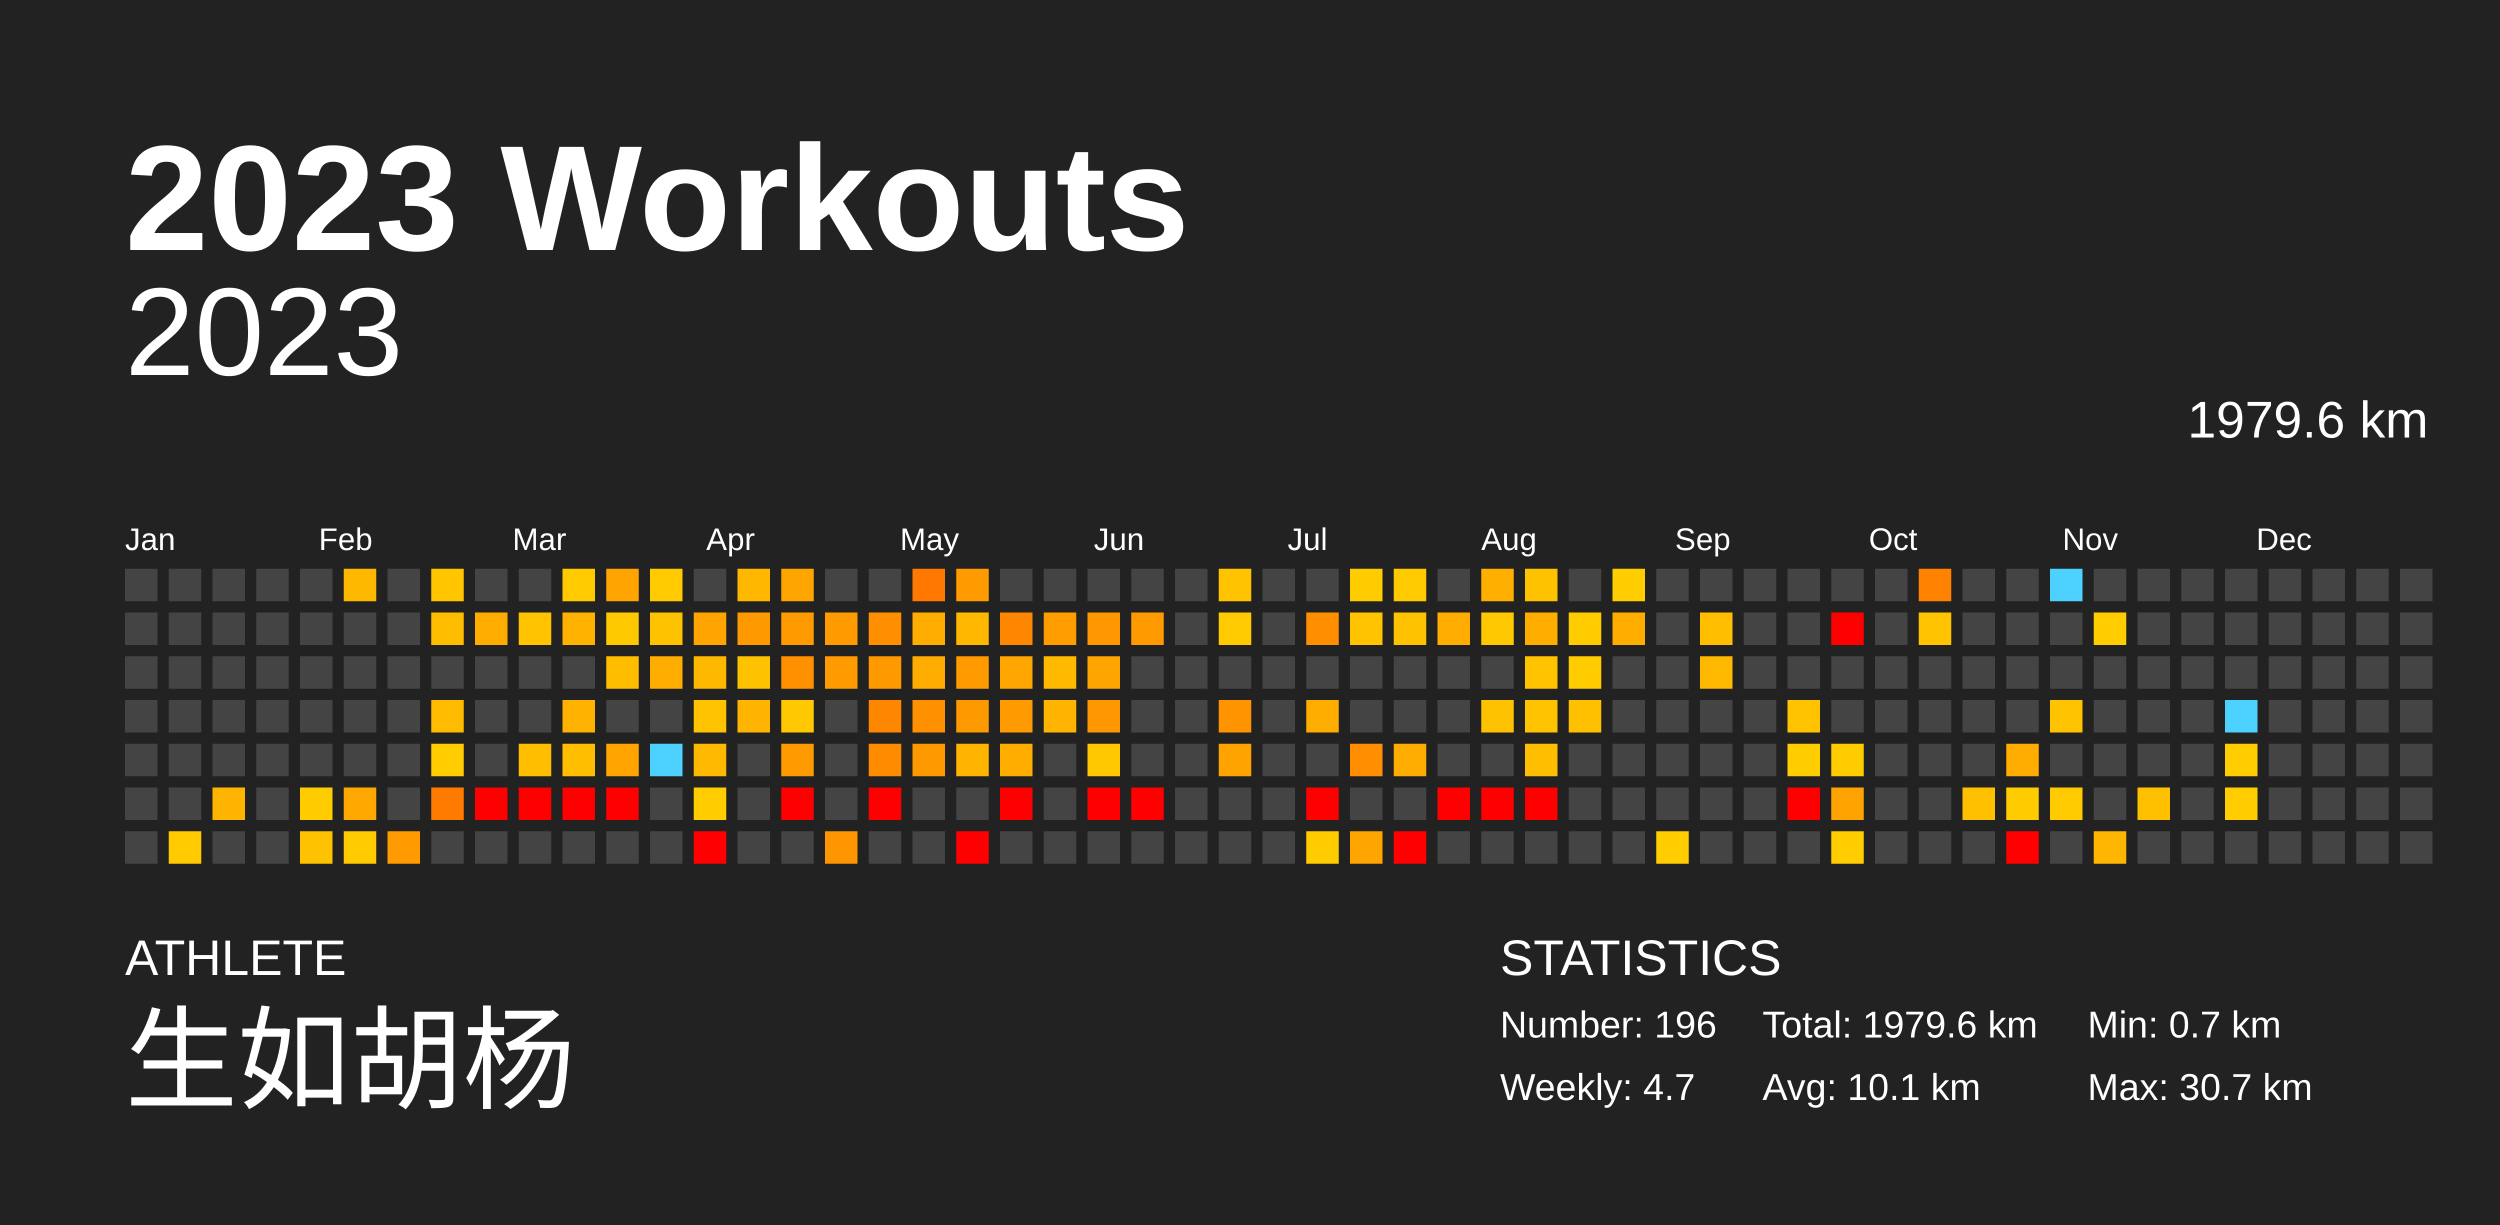
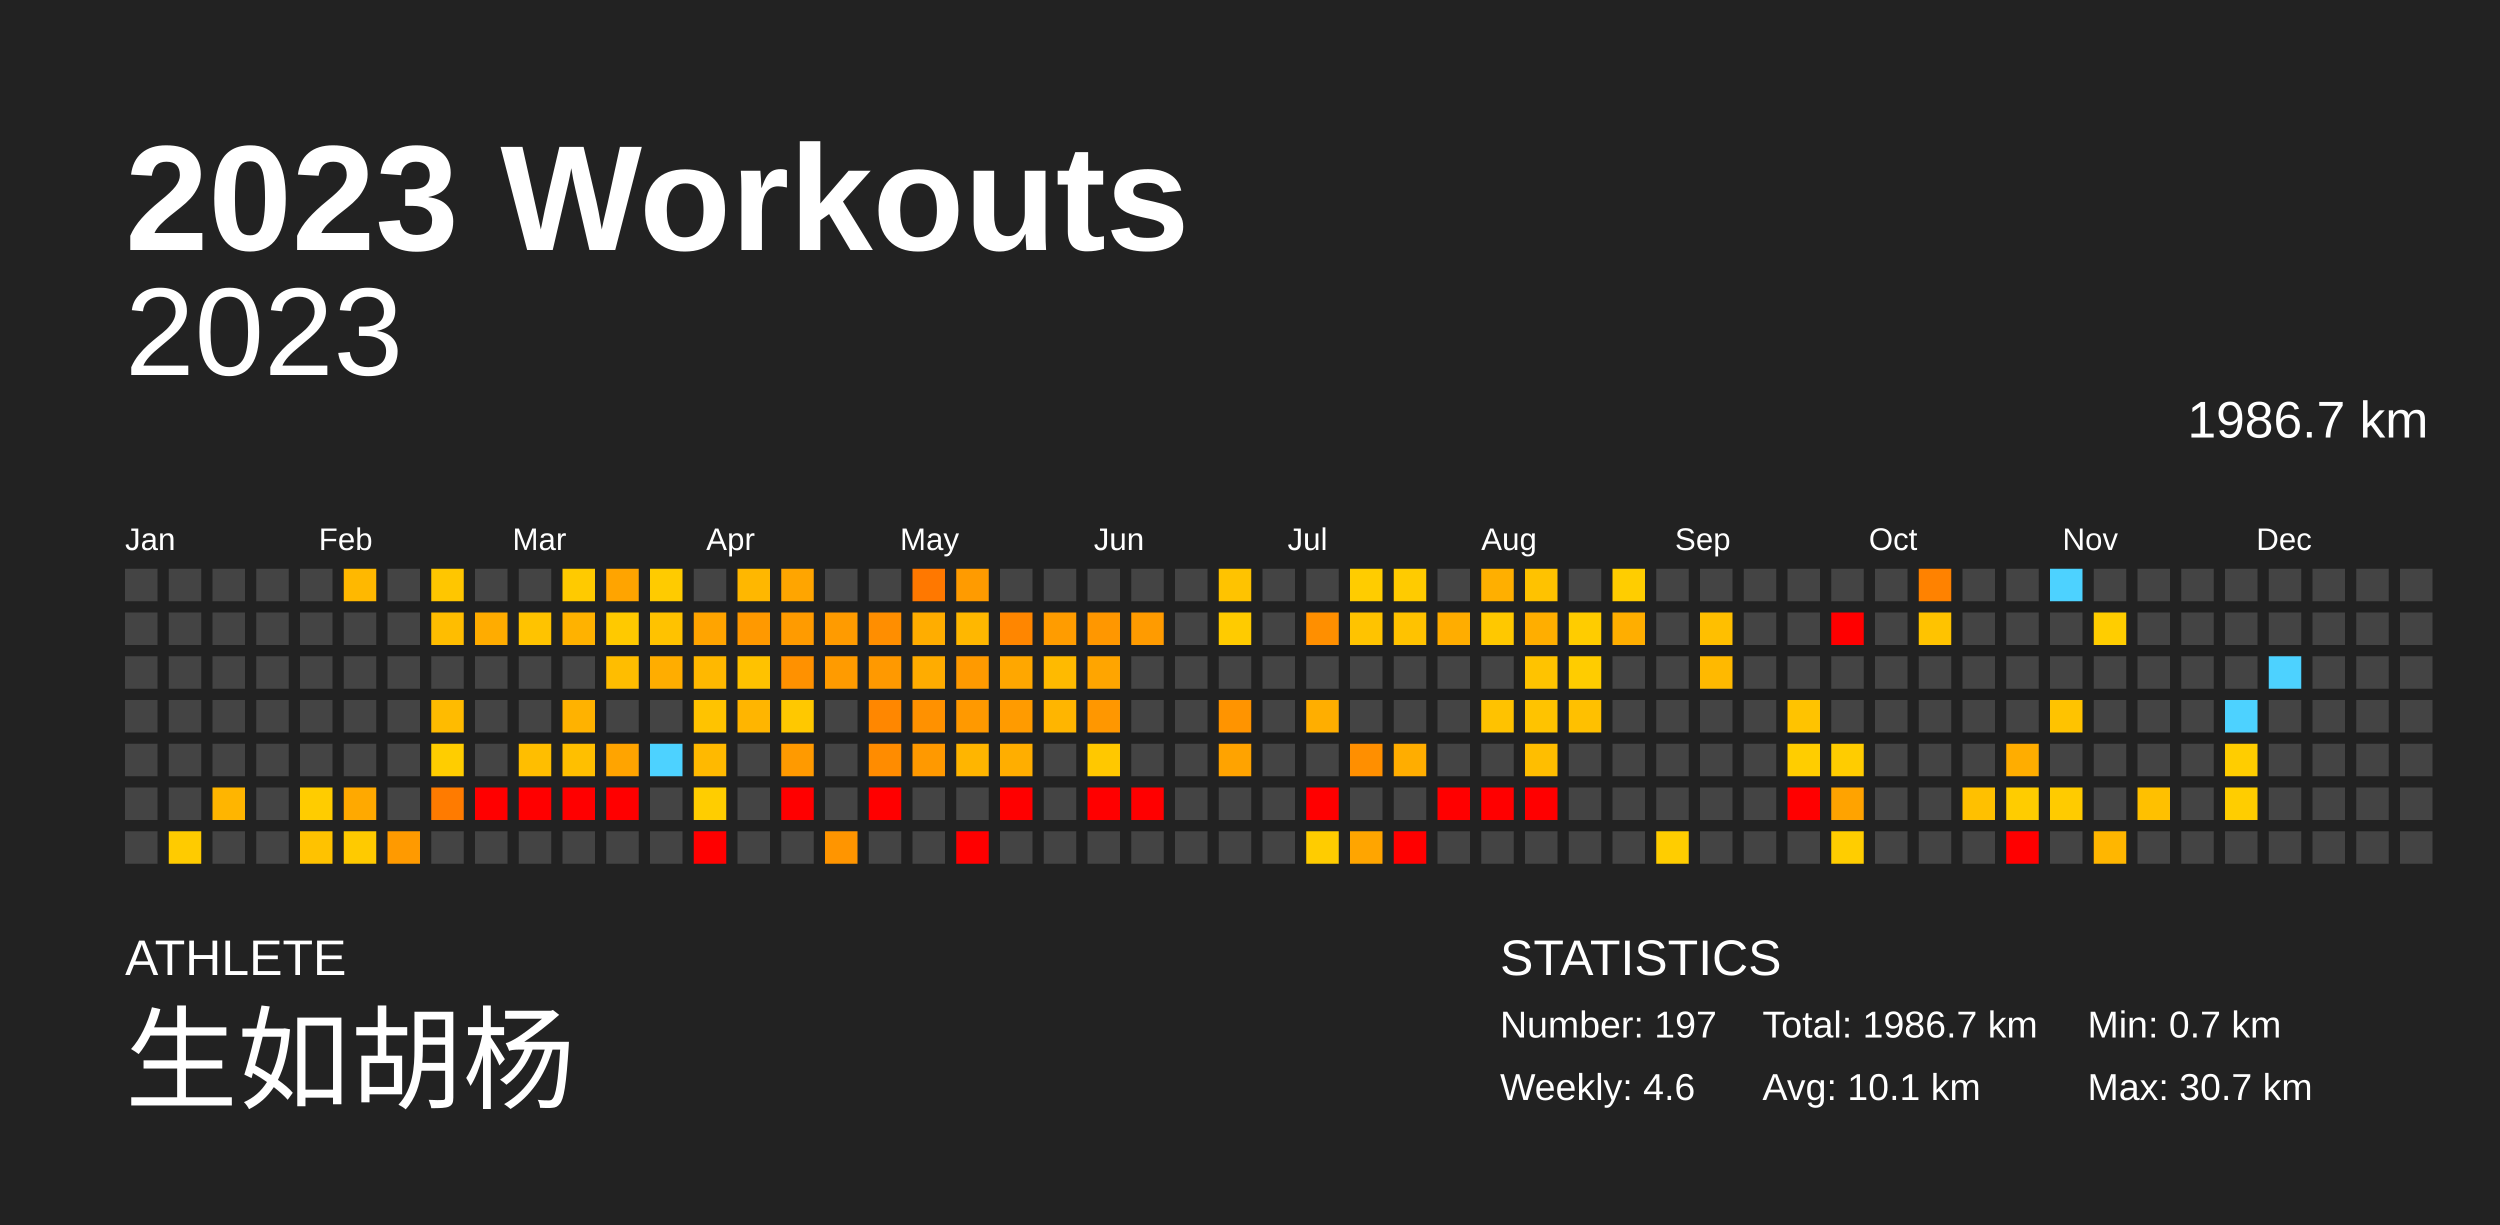
<svg xmlns="http://www.w3.org/2000/svg" baseProfile="full" height="98mm" version="1.1" viewBox="0,0,200,98" width="200mm">
  <defs />
  <rect fill="#222222" height="98" width="200" x="0" y="0" />
  <text fill="#FFFFFF" style="font-size:12px; font-family:Arial; font-weight:bold;" x="10" y="20">2023 Workouts</text>
  <text fill="#FFFFFF" style="font-size:4px; font-family:Arial" x="10" y="78">ATHLETE</text>
  <text fill="#FFFFFF" style="font-size:9px; font-family:Arial" x="10" y="88">生如胡杨</text>
  <text fill="#FFFFFF" style="font-size:4px; font-family:Arial" x="120" y="78">STATISTICS</text>
-   <text fill="#FFFFFF" style="font-size:3px; font-family:Arial" x="120" y="83">Number: 196</text>
-   <text fill="#FFFFFF" style="font-size:3px; font-family:Arial" x="120" y="88">Weekly: 4.7</text>
-   <text fill="#FFFFFF" style="font-size:3px; font-family:Arial" x="141" y="83">Total: 1979.6 km</text>
+   <text fill="#FFFFFF" style="font-size:3px; font-family:Arial" x="120" y="83">Number: 197</text>
+   <text fill="#FFFFFF" style="font-size:3px; font-family:Arial" x="120" y="88">Weekly: 4.6</text>
+   <text fill="#FFFFFF" style="font-size:3px; font-family:Arial" x="141" y="83">Total: 1986.7 km</text>
  <text fill="#FFFFFF" style="font-size:3px; font-family:Arial" x="141" y="88">Avg: 10.1 km</text>
  <text fill="#FFFFFF" style="font-size:3px; font-family:Arial" x="167" y="83">Min: 0.7 km</text>
  <text fill="#FFFFFF" style="font-size:3px; font-family:Arial" x="167" y="88">Max: 30.7 km</text>
  <text alignment-baseline="hanging" fill="#FFFFFF" style="font-size:10.0px; font-family:Arial;" x="10" y="30">2023</text>
-   <text alignment-baseline="hanging" fill="#FFFFFF" style="font-size:4.125px; font-family:Arial;" x="175" y="35">1979.6 km</text>
+   <text alignment-baseline="hanging" fill="#FFFFFF" style="font-size:4.125px; font-family:Arial;" x="175" y="35">1986.7 km</text>
  <text fill="#FFFFFF" style="font-size:2.5px; font-family:Arial" x="10.0" y="44">Jan</text>
  <text fill="#FFFFFF" style="font-size:2.5px; font-family:Arial" x="25.5" y="44">Feb</text>
  <text fill="#FFFFFF" style="font-size:2.5px; font-family:Arial" x="41.0" y="44">Mar</text>
  <text fill="#FFFFFF" style="font-size:2.5px; font-family:Arial" x="56.5" y="44">Apr</text>
  <text fill="#FFFFFF" style="font-size:2.5px; font-family:Arial" x="72.0" y="44">May</text>
  <text fill="#FFFFFF" style="font-size:2.5px; font-family:Arial" x="87.5" y="44">Jun</text>
  <text fill="#FFFFFF" style="font-size:2.5px; font-family:Arial" x="103.0" y="44">Jul</text>
  <text fill="#FFFFFF" style="font-size:2.5px; font-family:Arial" x="118.5" y="44">Aug</text>
  <text fill="#FFFFFF" style="font-size:2.5px; font-family:Arial" x="134.0" y="44">Sep</text>
  <text fill="#FFFFFF" style="font-size:2.5px; font-family:Arial" x="149.5" y="44">Oct</text>
  <text fill="#FFFFFF" style="font-size:2.5px; font-family:Arial" x="165.0" y="44">Nov</text>
  <text fill="#FFFFFF" style="font-size:2.5px; font-family:Arial" x="180.5" y="44">Dec</text>
  <rect fill="#444444" height="2.6" width="2.6" x="10.0" y="45.5" />
  <rect fill="#444444" height="2.6" width="2.6" x="10.0" y="49.0" />
  <rect fill="#444444" height="2.6" width="2.6" x="10.0" y="52.5" />
  <rect fill="#444444" height="2.6" width="2.6" x="10.0" y="56.0" />
  <rect fill="#444444" height="2.6" width="2.6" x="10.0" y="59.5" />
  <rect fill="#444444" height="2.6" width="2.6" x="10.0" y="63.0" />
  <rect fill="#444444" height="2.6" width="2.6" x="10.0" y="66.5" />
  <rect fill="#444444" height="2.6" width="2.6" x="13.5" y="45.5" />
  <rect fill="#444444" height="2.6" width="2.6" x="13.5" y="49.0" />
  <rect fill="#444444" height="2.6" width="2.6" x="13.5" y="52.5" />
  <rect fill="#444444" height="2.6" width="2.6" x="13.5" y="56.0" />
  <rect fill="#444444" height="2.6" width="2.6" x="13.5" y="59.5" />
  <rect fill="#444444" height="2.6" width="2.6" x="13.5" y="63.0" />
  <rect fill="#ffcb00" height="2.6" width="2.6" x="13.5" y="66.5" />
  <rect fill="#444444" height="2.6" width="2.6" x="17.0" y="45.5" />
  <rect fill="#444444" height="2.6" width="2.6" x="17.0" y="49.0" />
  <rect fill="#444444" height="2.6" width="2.6" x="17.0" y="52.5" />
  <rect fill="#444444" height="2.6" width="2.6" x="17.0" y="56.0" />
  <rect fill="#444444" height="2.6" width="2.6" x="17.0" y="59.5" />
  <rect fill="#ffb500" height="2.6" width="2.6" x="17.0" y="63.0" />
  <rect fill="#444444" height="2.6" width="2.6" x="17.0" y="66.5" />
  <rect fill="#444444" height="2.6" width="2.6" x="20.5" y="45.5" />
  <rect fill="#444444" height="2.6" width="2.6" x="20.5" y="49.0" />
  <rect fill="#444444" height="2.6" width="2.6" x="20.5" y="52.5" />
  <rect fill="#444444" height="2.6" width="2.6" x="20.5" y="56.0" />
  <rect fill="#444444" height="2.6" width="2.6" x="20.5" y="59.5" />
  <rect fill="#444444" height="2.6" width="2.6" x="20.5" y="63.0" />
  <rect fill="#444444" height="2.6" width="2.6" x="20.5" y="66.5" />
  <rect fill="#444444" height="2.6" width="2.6" x="24.0" y="45.5" />
  <rect fill="#444444" height="2.6" width="2.6" x="24.0" y="49.0" />
  <rect fill="#444444" height="2.6" width="2.6" x="24.0" y="52.5" />
  <rect fill="#444444" height="2.6" width="2.6" x="24.0" y="56.0" />
  <rect fill="#444444" height="2.6" width="2.6" x="24.0" y="59.5" />
  <rect fill="#ffcc00" height="2.6" width="2.6" x="24.0" y="63.0" />
  <rect fill="#ffc200" height="2.6" width="2.6" x="24.0" y="66.5" />
  <rect fill="#ffb800" height="2.6" width="2.6" x="27.5" y="45.5" />
  <rect fill="#444444" height="2.6" width="2.6" x="27.5" y="49.0" />
  <rect fill="#444444" height="2.6" width="2.6" x="27.5" y="52.5" />
  <rect fill="#444444" height="2.6" width="2.6" x="27.5" y="56.0" />
  <rect fill="#444444" height="2.6" width="2.6" x="27.5" y="59.5" />
  <rect fill="#ffa900" height="2.6" width="2.6" x="27.5" y="63.0" />
  <rect fill="#ffca00" height="2.6" width="2.6" x="27.5" y="66.5" />
  <rect fill="#444444" height="2.6" width="2.6" x="31.0" y="45.5" />
  <rect fill="#444444" height="2.6" width="2.6" x="31.0" y="49.0" />
  <rect fill="#444444" height="2.6" width="2.6" x="31.0" y="52.5" />
  <rect fill="#444444" height="2.6" width="2.6" x="31.0" y="56.0" />
  <rect fill="#444444" height="2.6" width="2.6" x="31.0" y="59.5" />
  <rect fill="#444444" height="2.6" width="2.6" x="31.0" y="63.0" />
  <rect fill="#ff9a00" height="2.6" width="2.6" x="31.0" y="66.5" />
  <rect fill="#ffc600" height="2.6" width="2.6" x="34.5" y="45.5" />
  <rect fill="#ffbd00" height="2.6" width="2.6" x="34.5" y="49.0" />
  <rect fill="#444444" height="2.6" width="2.6" x="34.5" y="52.5" />
  <rect fill="#ffbb00" height="2.6" width="2.6" x="34.5" y="56.0" />
  <rect fill="#ffcd00" height="2.6" width="2.6" x="34.5" y="59.5" />
  <rect fill="#ff7b00" height="2.6" width="2.6" x="34.5" y="63.0" />
  <rect fill="#444444" height="2.6" width="2.6" x="34.5" y="66.5" />
  <rect fill="#444444" height="2.6" width="2.6" x="38.0" y="45.5" />
  <rect fill="#ffac00" height="2.6" width="2.6" x="38.0" y="49.0" />
  <rect fill="#444444" height="2.6" width="2.6" x="38.0" y="52.5" />
  <rect fill="#444444" height="2.6" width="2.6" x="38.0" y="56.0" />
  <rect fill="#444444" height="2.6" width="2.6" x="38.0" y="59.5" />
  <rect fill="red" height="2.6" width="2.6" x="38.0" y="63.0" />
  <rect fill="#444444" height="2.6" width="2.6" x="38.0" y="66.5" />
  <rect fill="#444444" height="2.6" width="2.6" x="41.5" y="45.5" />
  <rect fill="#ffc300" height="2.6" width="2.6" x="41.5" y="49.0" />
  <rect fill="#444444" height="2.6" width="2.6" x="41.5" y="52.5" />
  <rect fill="#444444" height="2.6" width="2.6" x="41.5" y="56.0" />
  <rect fill="#ffbe00" height="2.6" width="2.6" x="41.5" y="59.5" />
  <rect fill="red" height="2.6" width="2.6" x="41.5" y="63.0" />
  <rect fill="#444444" height="2.6" width="2.6" x="41.5" y="66.5" />
  <rect fill="#ffca00" height="2.6" width="2.6" x="45.0" y="45.5" />
  <rect fill="#ffb200" height="2.6" width="2.6" x="45.0" y="49.0" />
  <rect fill="#444444" height="2.6" width="2.6" x="45.0" y="52.5" />
  <rect fill="#ffb200" height="2.6" width="2.6" x="45.0" y="56.0" />
  <rect fill="#ffbf00" height="2.6" width="2.6" x="45.0" y="59.5" />
  <rect fill="red" height="2.6" width="2.6" x="45.0" y="63.0" />
  <rect fill="#444444" height="2.6" width="2.6" x="45.0" y="66.5" />
  <rect fill="#ffa400" height="2.6" width="2.6" x="48.5" y="45.5" />
  <rect fill="#ffc900" height="2.6" width="2.6" x="48.5" y="49.0" />
  <rect fill="#ffbd00" height="2.6" width="2.6" x="48.5" y="52.5" />
  <rect fill="#444444" height="2.6" width="2.6" x="48.5" y="56.0" />
  <rect fill="#ffa400" height="2.6" width="2.6" x="48.5" y="59.5" />
  <rect fill="red" height="2.6" width="2.6" x="48.5" y="63.0" />
  <rect fill="#444444" height="2.6" width="2.6" x="48.5" y="66.5" />
  <rect fill="#ffcb00" height="2.6" width="2.6" x="52.0" y="45.5" />
  <rect fill="#ffc200" height="2.6" width="2.6" x="52.0" y="49.0" />
  <rect fill="#ffad00" height="2.6" width="2.6" x="52.0" y="52.5" />
  <rect fill="#444444" height="2.6" width="2.6" x="52.0" y="56.0" />
  <rect fill="#4dd2ff" height="2.6" width="2.6" x="52.0" y="59.5" />
  <rect fill="#444444" height="2.6" width="2.6" x="52.0" y="63.0" />
  <rect fill="#444444" height="2.6" width="2.6" x="52.0" y="66.5" />
  <rect fill="#444444" height="2.6" width="2.6" x="55.5" y="45.5" />
  <rect fill="#ffa400" height="2.6" width="2.6" x="55.5" y="49.0" />
  <rect fill="#ffb800" height="2.6" width="2.6" x="55.5" y="52.5" />
  <rect fill="#ffc300" height="2.6" width="2.6" x="55.5" y="56.0" />
  <rect fill="#ffb900" height="2.6" width="2.6" x="55.5" y="59.5" />
  <rect fill="#ffcd00" height="2.6" width="2.6" x="55.5" y="63.0" />
  <rect fill="red" height="2.6" width="2.6" x="55.5" y="66.5" />
  <rect fill="#ffb700" height="2.6" width="2.6" x="59.0" y="45.5" />
  <rect fill="#ff9900" height="2.6" width="2.6" x="59.0" y="49.0" />
  <rect fill="#ffc200" height="2.6" width="2.6" x="59.0" y="52.5" />
  <rect fill="#ffb500" height="2.6" width="2.6" x="59.0" y="56.0" />
  <rect fill="#444444" height="2.6" width="2.6" x="59.0" y="59.5" />
  <rect fill="#444444" height="2.6" width="2.6" x="59.0" y="63.0" />
  <rect fill="#444444" height="2.6" width="2.6" x="59.0" y="66.5" />
  <rect fill="#ffa500" height="2.6" width="2.6" x="62.5" y="45.5" />
  <rect fill="#ff9b00" height="2.6" width="2.6" x="62.5" y="49.0" />
  <rect fill="#ff9100" height="2.6" width="2.6" x="62.5" y="52.5" />
  <rect fill="#ffc800" height="2.6" width="2.6" x="62.5" y="56.0" />
  <rect fill="#ff9a00" height="2.6" width="2.6" x="62.5" y="59.5" />
  <rect fill="red" height="2.6" width="2.6" x="62.5" y="63.0" />
  <rect fill="#444444" height="2.6" width="2.6" x="62.5" y="66.5" />
  <rect fill="#444444" height="2.6" width="2.6" x="66.0" y="45.5" />
  <rect fill="#ff9b00" height="2.6" width="2.6" x="66.0" y="49.0" />
  <rect fill="#ff9b00" height="2.6" width="2.6" x="66.0" y="52.5" />
  <rect fill="#444444" height="2.6" width="2.6" x="66.0" y="56.0" />
  <rect fill="#444444" height="2.6" width="2.6" x="66.0" y="59.5" />
  <rect fill="#444444" height="2.6" width="2.6" x="66.0" y="63.0" />
  <rect fill="#ff9500" height="2.6" width="2.6" x="66.0" y="66.5" />
  <rect fill="#444444" height="2.6" width="2.6" x="69.5" y="45.5" />
  <rect fill="#ff8e00" height="2.6" width="2.6" x="69.5" y="49.0" />
  <rect fill="#ff9900" height="2.6" width="2.6" x="69.5" y="52.5" />
  <rect fill="#ff8700" height="2.6" width="2.6" x="69.5" y="56.0" />
  <rect fill="#ff8c00" height="2.6" width="2.6" x="69.5" y="59.5" />
  <rect fill="red" height="2.6" width="2.6" x="69.5" y="63.0" />
  <rect fill="#444444" height="2.6" width="2.6" x="69.5" y="66.5" />
  <rect fill="#ff7800" height="2.6" width="2.6" x="73.0" y="45.5" />
  <rect fill="#ffad00" height="2.6" width="2.6" x="73.0" y="49.0" />
  <rect fill="#ffac00" height="2.6" width="2.6" x="73.0" y="52.5" />
  <rect fill="#ff9100" height="2.6" width="2.6" x="73.0" y="56.0" />
  <rect fill="#ff9900" height="2.6" width="2.6" x="73.0" y="59.5" />
  <rect fill="#444444" height="2.6" width="2.6" x="73.0" y="63.0" />
  <rect fill="#444444" height="2.6" width="2.6" x="73.0" y="66.5" />
  <rect fill="#ff9b00" height="2.6" width="2.6" x="76.5" y="45.5" />
  <rect fill="#ffb700" height="2.6" width="2.6" x="76.5" y="49.0" />
  <rect fill="#ff9a00" height="2.6" width="2.6" x="76.5" y="52.5" />
  <rect fill="#ff9900" height="2.6" width="2.6" x="76.5" y="56.0" />
  <rect fill="#ffb500" height="2.6" width="2.6" x="76.5" y="59.5" />
  <rect fill="#444444" height="2.6" width="2.6" x="76.5" y="63.0" />
  <rect fill="red" height="2.6" width="2.6" x="76.5" y="66.5" />
  <rect fill="#444444" height="2.6" width="2.6" x="80.0" y="45.5" />
  <rect fill="#ff8600" height="2.6" width="2.6" x="80.0" y="49.0" />
  <rect fill="#ffa700" height="2.6" width="2.6" x="80.0" y="52.5" />
  <rect fill="#ff9b00" height="2.6" width="2.6" x="80.0" y="56.0" />
  <rect fill="#ffae00" height="2.6" width="2.6" x="80.0" y="59.5" />
  <rect fill="red" height="2.6" width="2.6" x="80.0" y="63.0" />
  <rect fill="#444444" height="2.6" width="2.6" x="80.0" y="66.5" />
  <rect fill="#444444" height="2.6" width="2.6" x="83.5" y="45.5" />
  <rect fill="#ff9c00" height="2.6" width="2.6" x="83.5" y="49.0" />
  <rect fill="#ffba00" height="2.6" width="2.6" x="83.5" y="52.5" />
  <rect fill="#ffb500" height="2.6" width="2.6" x="83.5" y="56.0" />
  <rect fill="#444444" height="2.6" width="2.6" x="83.5" y="59.5" />
  <rect fill="#444444" height="2.6" width="2.6" x="83.5" y="63.0" />
  <rect fill="#444444" height="2.6" width="2.6" x="83.5" y="66.5" />
  <rect fill="#444444" height="2.6" width="2.6" x="87.0" y="45.5" />
  <rect fill="#ff9700" height="2.6" width="2.6" x="87.0" y="49.0" />
  <rect fill="#ffa500" height="2.6" width="2.6" x="87.0" y="52.5" />
  <rect fill="#ff9700" height="2.6" width="2.6" x="87.0" y="56.0" />
  <rect fill="#ffc800" height="2.6" width="2.6" x="87.0" y="59.5" />
  <rect fill="red" height="2.6" width="2.6" x="87.0" y="63.0" />
  <rect fill="#444444" height="2.6" width="2.6" x="87.0" y="66.5" />
  <rect fill="#444444" height="2.6" width="2.6" x="90.5" y="45.5" />
  <rect fill="#ff9b00" height="2.6" width="2.6" x="90.5" y="49.0" />
  <rect fill="#444444" height="2.6" width="2.6" x="90.5" y="52.5" />
  <rect fill="#444444" height="2.6" width="2.6" x="90.5" y="56.0" />
  <rect fill="#444444" height="2.6" width="2.6" x="90.5" y="59.5" />
  <rect fill="red" height="2.6" width="2.6" x="90.5" y="63.0" />
  <rect fill="#444444" height="2.6" width="2.6" x="90.5" y="66.5" />
  <rect fill="#444444" height="2.6" width="2.6" x="94.0" y="45.5" />
  <rect fill="#444444" height="2.6" width="2.6" x="94.0" y="49.0" />
  <rect fill="#444444" height="2.6" width="2.6" x="94.0" y="52.5" />
  <rect fill="#444444" height="2.6" width="2.6" x="94.0" y="56.0" />
  <rect fill="#444444" height="2.6" width="2.6" x="94.0" y="59.5" />
  <rect fill="#444444" height="2.6" width="2.6" x="94.0" y="63.0" />
  <rect fill="#444444" height="2.6" width="2.6" x="94.0" y="66.5" />
  <rect fill="#ffc300" height="2.6" width="2.6" x="97.5" y="45.5" />
  <rect fill="#ffcb00" height="2.6" width="2.6" x="97.5" y="49.0" />
  <rect fill="#444444" height="2.6" width="2.6" x="97.5" y="52.5" />
  <rect fill="#ff9400" height="2.6" width="2.6" x="97.5" y="56.0" />
  <rect fill="#ffa300" height="2.6" width="2.6" x="97.5" y="59.5" />
  <rect fill="#444444" height="2.6" width="2.6" x="97.5" y="63.0" />
  <rect fill="#444444" height="2.6" width="2.6" x="97.5" y="66.5" />
  <rect fill="#444444" height="2.6" width="2.6" x="101.0" y="45.5" />
  <rect fill="#444444" height="2.6" width="2.6" x="101.0" y="49.0" />
  <rect fill="#444444" height="2.6" width="2.6" x="101.0" y="52.5" />
  <rect fill="#444444" height="2.6" width="2.6" x="101.0" y="56.0" />
  <rect fill="#444444" height="2.6" width="2.6" x="101.0" y="59.5" />
  <rect fill="#444444" height="2.6" width="2.6" x="101.0" y="63.0" />
  <rect fill="#444444" height="2.6" width="2.6" x="101.0" y="66.5" />
  <rect fill="#444444" height="2.6" width="2.6" x="104.5" y="45.5" />
  <rect fill="#ff8f00" height="2.6" width="2.6" x="104.5" y="49.0" />
  <rect fill="#444444" height="2.6" width="2.6" x="104.5" y="52.5" />
  <rect fill="#ffae00" height="2.6" width="2.6" x="104.5" y="56.0" />
  <rect fill="#444444" height="2.6" width="2.6" x="104.5" y="59.5" />
  <rect fill="red" height="2.6" width="2.6" x="104.5" y="63.0" />
  <rect fill="#ffcc00" height="2.6" width="2.6" x="104.5" y="66.5" />
  <rect fill="#ffcc00" height="2.6" width="2.6" x="108.0" y="45.5" />
  <rect fill="#ffc300" height="2.6" width="2.6" x="108.0" y="49.0" />
  <rect fill="#444444" height="2.6" width="2.6" x="108.0" y="52.5" />
  <rect fill="#444444" height="2.6" width="2.6" x="108.0" y="56.0" />
  <rect fill="#ff8f00" height="2.6" width="2.6" x="108.0" y="59.5" />
  <rect fill="#444444" height="2.6" width="2.6" x="108.0" y="63.0" />
  <rect fill="#ffa500" height="2.6" width="2.6" x="108.0" y="66.5" />
  <rect fill="#ffcb00" height="2.6" width="2.6" x="111.5" y="45.5" />
  <rect fill="#ffc200" height="2.6" width="2.6" x="111.5" y="49.0" />
  <rect fill="#444444" height="2.6" width="2.6" x="111.5" y="52.5" />
  <rect fill="#444444" height="2.6" width="2.6" x="111.5" y="56.0" />
  <rect fill="#ffad00" height="2.6" width="2.6" x="111.5" y="59.5" />
  <rect fill="#444444" height="2.6" width="2.6" x="111.5" y="63.0" />
  <rect fill="red" height="2.6" width="2.6" x="111.5" y="66.5" />
  <rect fill="#444444" height="2.6" width="2.6" x="115.0" y="45.5" />
  <rect fill="#ffad00" height="2.6" width="2.6" x="115.0" y="49.0" />
  <rect fill="#444444" height="2.6" width="2.6" x="115.0" y="52.5" />
  <rect fill="#444444" height="2.6" width="2.6" x="115.0" y="56.0" />
  <rect fill="#444444" height="2.6" width="2.6" x="115.0" y="59.5" />
  <rect fill="red" height="2.6" width="2.6" x="115.0" y="63.0" />
  <rect fill="#444444" height="2.6" width="2.6" x="115.0" y="66.5" />
  <rect fill="#ffaf00" height="2.6" width="2.6" x="118.5" y="45.5" />
  <rect fill="#ffc800" height="2.6" width="2.6" x="118.5" y="49.0" />
  <rect fill="#444444" height="2.6" width="2.6" x="118.5" y="52.5" />
  <rect fill="#ffc200" height="2.6" width="2.6" x="118.5" y="56.0" />
  <rect fill="#444444" height="2.6" width="2.6" x="118.5" y="59.5" />
  <rect fill="red" height="2.6" width="2.6" x="118.5" y="63.0" />
  <rect fill="#444444" height="2.6" width="2.6" x="118.5" y="66.5" />
  <rect fill="#ffc200" height="2.6" width="2.6" x="122.0" y="45.5" />
  <rect fill="#ffae00" height="2.6" width="2.6" x="122.0" y="49.0" />
  <rect fill="#ffc300" height="2.6" width="2.6" x="122.0" y="52.5" />
  <rect fill="#ffc300" height="2.6" width="2.6" x="122.0" y="56.0" />
  <rect fill="#ffbe00" height="2.6" width="2.6" x="122.0" y="59.5" />
  <rect fill="red" height="2.6" width="2.6" x="122.0" y="63.0" />
  <rect fill="#444444" height="2.6" width="2.6" x="122.0" y="66.5" />
  <rect fill="#444444" height="2.6" width="2.6" x="125.5" y="45.5" />
  <rect fill="#ffcc00" height="2.6" width="2.6" x="125.5" y="49.0" />
  <rect fill="#ffcc00" height="2.6" width="2.6" x="125.5" y="52.5" />
  <rect fill="#ffc000" height="2.6" width="2.6" x="125.5" y="56.0" />
  <rect fill="#444444" height="2.6" width="2.6" x="125.5" y="59.5" />
  <rect fill="#444444" height="2.6" width="2.6" x="125.5" y="63.0" />
  <rect fill="#444444" height="2.6" width="2.6" x="125.5" y="66.5" />
  <rect fill="#ffcd00" height="2.6" width="2.6" x="129.0" y="45.5" />
  <rect fill="#ffae00" height="2.6" width="2.6" x="129.0" y="49.0" />
  <rect fill="#444444" height="2.6" width="2.6" x="129.0" y="52.5" />
  <rect fill="#444444" height="2.6" width="2.6" x="129.0" y="56.0" />
  <rect fill="#444444" height="2.6" width="2.6" x="129.0" y="59.5" />
  <rect fill="#444444" height="2.6" width="2.6" x="129.0" y="63.0" />
  <rect fill="#444444" height="2.6" width="2.6" x="129.0" y="66.5" />
  <rect fill="#444444" height="2.6" width="2.6" x="132.5" y="45.5" />
  <rect fill="#444444" height="2.6" width="2.6" x="132.5" y="49.0" />
  <rect fill="#444444" height="2.6" width="2.6" x="132.5" y="52.5" />
  <rect fill="#444444" height="2.6" width="2.6" x="132.5" y="56.0" />
  <rect fill="#444444" height="2.6" width="2.6" x="132.5" y="59.5" />
  <rect fill="#444444" height="2.6" width="2.6" x="132.5" y="63.0" />
  <rect fill="#ffcd00" height="2.6" width="2.6" x="132.5" y="66.5" />
  <rect fill="#444444" height="2.6" width="2.6" x="136.0" y="45.5" />
  <rect fill="#ffbf00" height="2.6" width="2.6" x="136.0" y="49.0" />
  <rect fill="#ffb900" height="2.6" width="2.6" x="136.0" y="52.5" />
  <rect fill="#444444" height="2.6" width="2.6" x="136.0" y="56.0" />
  <rect fill="#444444" height="2.6" width="2.6" x="136.0" y="59.5" />
  <rect fill="#444444" height="2.6" width="2.6" x="136.0" y="63.0" />
  <rect fill="#444444" height="2.6" width="2.6" x="136.0" y="66.5" />
  <rect fill="#444444" height="2.6" width="2.6" x="139.5" y="45.5" />
  <rect fill="#444444" height="2.6" width="2.6" x="139.5" y="49.0" />
  <rect fill="#444444" height="2.6" width="2.6" x="139.5" y="52.5" />
  <rect fill="#444444" height="2.6" width="2.6" x="139.5" y="56.0" />
  <rect fill="#444444" height="2.6" width="2.6" x="139.5" y="59.5" />
  <rect fill="#444444" height="2.6" width="2.6" x="139.5" y="63.0" />
  <rect fill="#444444" height="2.6" width="2.6" x="139.5" y="66.5" />
  <rect fill="#444444" height="2.6" width="2.6" x="143.0" y="45.5" />
  <rect fill="#444444" height="2.6" width="2.6" x="143.0" y="49.0" />
  <rect fill="#444444" height="2.6" width="2.6" x="143.0" y="52.5" />
  <rect fill="#ffc300" height="2.6" width="2.6" x="143.0" y="56.0" />
  <rect fill="#ffcd00" height="2.6" width="2.6" x="143.0" y="59.5" />
  <rect fill="red" height="2.6" width="2.6" x="143.0" y="63.0" />
  <rect fill="#444444" height="2.6" width="2.6" x="143.0" y="66.5" />
  <rect fill="#444444" height="2.6" width="2.6" x="146.5" y="45.5" />
  <rect fill="red" height="2.6" width="2.6" x="146.5" y="49.0" />
  <rect fill="#444444" height="2.6" width="2.6" x="146.5" y="52.5" />
  <rect fill="#444444" height="2.6" width="2.6" x="146.5" y="56.0" />
  <rect fill="#ffcc00" height="2.6" width="2.6" x="146.5" y="59.5" />
  <rect fill="#ffa300" height="2.6" width="2.6" x="146.5" y="63.0" />
  <rect fill="#ffcd00" height="2.6" width="2.6" x="146.5" y="66.5" />
  <rect fill="#444444" height="2.6" width="2.6" x="150.0" y="45.5" />
  <rect fill="#444444" height="2.6" width="2.6" x="150.0" y="49.0" />
  <rect fill="#444444" height="2.6" width="2.6" x="150.0" y="52.5" />
  <rect fill="#444444" height="2.6" width="2.6" x="150.0" y="56.0" />
  <rect fill="#444444" height="2.6" width="2.6" x="150.0" y="59.5" />
  <rect fill="#444444" height="2.6" width="2.6" x="150.0" y="63.0" />
  <rect fill="#444444" height="2.6" width="2.6" x="150.0" y="66.5" />
  <rect fill="#ff8200" height="2.6" width="2.6" x="153.5" y="45.5" />
  <rect fill="#ffc300" height="2.6" width="2.6" x="153.5" y="49.0" />
  <rect fill="#444444" height="2.6" width="2.6" x="153.5" y="52.5" />
  <rect fill="#444444" height="2.6" width="2.6" x="153.5" y="56.0" />
  <rect fill="#444444" height="2.6" width="2.6" x="153.5" y="59.5" />
  <rect fill="#444444" height="2.6" width="2.6" x="153.5" y="63.0" />
  <rect fill="#444444" height="2.6" width="2.6" x="153.5" y="66.5" />
  <rect fill="#444444" height="2.6" width="2.6" x="157.0" y="45.5" />
  <rect fill="#444444" height="2.6" width="2.6" x="157.0" y="49.0" />
  <rect fill="#444444" height="2.6" width="2.6" x="157.0" y="52.5" />
  <rect fill="#444444" height="2.6" width="2.6" x="157.0" y="56.0" />
  <rect fill="#444444" height="2.6" width="2.6" x="157.0" y="59.5" />
  <rect fill="#ffc000" height="2.6" width="2.6" x="157.0" y="63.0" />
  <rect fill="#444444" height="2.6" width="2.6" x="157.0" y="66.5" />
  <rect fill="#444444" height="2.6" width="2.6" x="160.5" y="45.5" />
  <rect fill="#444444" height="2.6" width="2.6" x="160.5" y="49.0" />
  <rect fill="#444444" height="2.6" width="2.6" x="160.5" y="52.5" />
  <rect fill="#444444" height="2.6" width="2.6" x="160.5" y="56.0" />
  <rect fill="#ffad00" height="2.6" width="2.6" x="160.5" y="59.5" />
  <rect fill="#ffcc00" height="2.6" width="2.6" x="160.5" y="63.0" />
  <rect fill="red" height="2.6" width="2.6" x="160.5" y="66.5" />
  <rect fill="#4dd2ff" height="2.6" width="2.6" x="164.0" y="45.5" />
  <rect fill="#444444" height="2.6" width="2.6" x="164.0" y="49.0" />
  <rect fill="#444444" height="2.6" width="2.6" x="164.0" y="52.5" />
  <rect fill="#ffc300" height="2.6" width="2.6" x="164.0" y="56.0" />
  <rect fill="#444444" height="2.6" width="2.6" x="164.0" y="59.5" />
  <rect fill="#ffcb00" height="2.6" width="2.6" x="164.0" y="63.0" />
  <rect fill="#444444" height="2.6" width="2.6" x="164.0" y="66.5" />
  <rect fill="#444444" height="2.6" width="2.6" x="167.5" y="45.5" />
  <rect fill="#ffcd00" height="2.6" width="2.6" x="167.5" y="49.0" />
  <rect fill="#444444" height="2.6" width="2.6" x="167.5" y="52.5" />
  <rect fill="#444444" height="2.6" width="2.6" x="167.5" y="56.0" />
  <rect fill="#444444" height="2.6" width="2.6" x="167.5" y="59.5" />
  <rect fill="#444444" height="2.6" width="2.6" x="167.5" y="63.0" />
  <rect fill="#ffb600" height="2.6" width="2.6" x="167.5" y="66.5" />
  <rect fill="#444444" height="2.6" width="2.6" x="171.0" y="45.5" />
  <rect fill="#444444" height="2.6" width="2.6" x="171.0" y="49.0" />
  <rect fill="#444444" height="2.6" width="2.6" x="171.0" y="52.5" />
  <rect fill="#444444" height="2.6" width="2.6" x="171.0" y="56.0" />
  <rect fill="#444444" height="2.6" width="2.6" x="171.0" y="59.5" />
  <rect fill="#ffc000" height="2.6" width="2.6" x="171.0" y="63.0" />
  <rect fill="#444444" height="2.6" width="2.6" x="171.0" y="66.5" />
  <rect fill="#444444" height="2.6" width="2.6" x="174.5" y="45.5" />
  <rect fill="#444444" height="2.6" width="2.6" x="174.5" y="49.0" />
  <rect fill="#444444" height="2.6" width="2.6" x="174.5" y="52.5" />
  <rect fill="#444444" height="2.6" width="2.6" x="174.5" y="56.0" />
  <rect fill="#444444" height="2.6" width="2.6" x="174.5" y="59.5" />
  <rect fill="#444444" height="2.6" width="2.6" x="174.5" y="63.0" />
  <rect fill="#444444" height="2.6" width="2.6" x="174.5" y="66.5" />
  <rect fill="#444444" height="2.6" width="2.6" x="178.0" y="45.5" />
  <rect fill="#444444" height="2.6" width="2.6" x="178.0" y="49.0" />
  <rect fill="#444444" height="2.6" width="2.6" x="178.0" y="52.5" />
  <rect fill="#4dd2ff" height="2.6" width="2.6" x="178.0" y="56.0" />
  <rect fill="#ffcd00" height="2.6" width="2.6" x="178.0" y="59.5" />
  <rect fill="#ffcd00" height="2.6" width="2.6" x="178.0" y="63.0" />
  <rect fill="#444444" height="2.6" width="2.6" x="178.0" y="66.5" />
  <rect fill="#444444" height="2.6" width="2.6" x="181.5" y="45.5" />
  <rect fill="#444444" height="2.6" width="2.6" x="181.5" y="49.0" />
-   <rect fill="#444444" height="2.6" width="2.6" x="181.5" y="52.5" />
+   <rect fill="#4dd2ff" height="2.6" width="2.6" x="181.5" y="52.5" />
  <rect fill="#444444" height="2.6" width="2.6" x="181.5" y="56.0" />
  <rect fill="#444444" height="2.6" width="2.6" x="181.5" y="59.5" />
  <rect fill="#444444" height="2.6" width="2.6" x="181.5" y="63.0" />
  <rect fill="#444444" height="2.6" width="2.6" x="181.5" y="66.5" />
  <rect fill="#444444" height="2.6" width="2.6" x="185.0" y="45.5" />
  <rect fill="#444444" height="2.6" width="2.6" x="185.0" y="49.0" />
  <rect fill="#444444" height="2.6" width="2.6" x="185.0" y="52.5" />
  <rect fill="#444444" height="2.6" width="2.6" x="185.0" y="56.0" />
  <rect fill="#444444" height="2.6" width="2.6" x="185.0" y="59.5" />
  <rect fill="#444444" height="2.6" width="2.6" x="185.0" y="63.0" />
  <rect fill="#444444" height="2.6" width="2.6" x="185.0" y="66.5" />
  <rect fill="#444444" height="2.6" width="2.6" x="188.5" y="45.5" />
  <rect fill="#444444" height="2.6" width="2.6" x="188.5" y="49.0" />
  <rect fill="#444444" height="2.6" width="2.6" x="188.5" y="52.5" />
  <rect fill="#444444" height="2.6" width="2.6" x="188.5" y="56.0" />
  <rect fill="#444444" height="2.6" width="2.6" x="188.5" y="59.5" />
  <rect fill="#444444" height="2.6" width="2.6" x="188.5" y="63.0" />
  <rect fill="#444444" height="2.6" width="2.6" x="188.5" y="66.5" />
  <rect fill="#444444" height="2.6" width="2.6" x="192.0" y="45.5" />
  <rect fill="#444444" height="2.6" width="2.6" x="192.0" y="49.0" />
  <rect fill="#444444" height="2.6" width="2.6" x="192.0" y="52.5" />
  <rect fill="#444444" height="2.6" width="2.6" x="192.0" y="56.0" />
  <rect fill="#444444" height="2.6" width="2.6" x="192.0" y="59.5" />
  <rect fill="#444444" height="2.6" width="2.6" x="192.0" y="63.0" />
  <rect fill="#444444" height="2.6" width="2.6" x="192.0" y="66.5" />
</svg>
